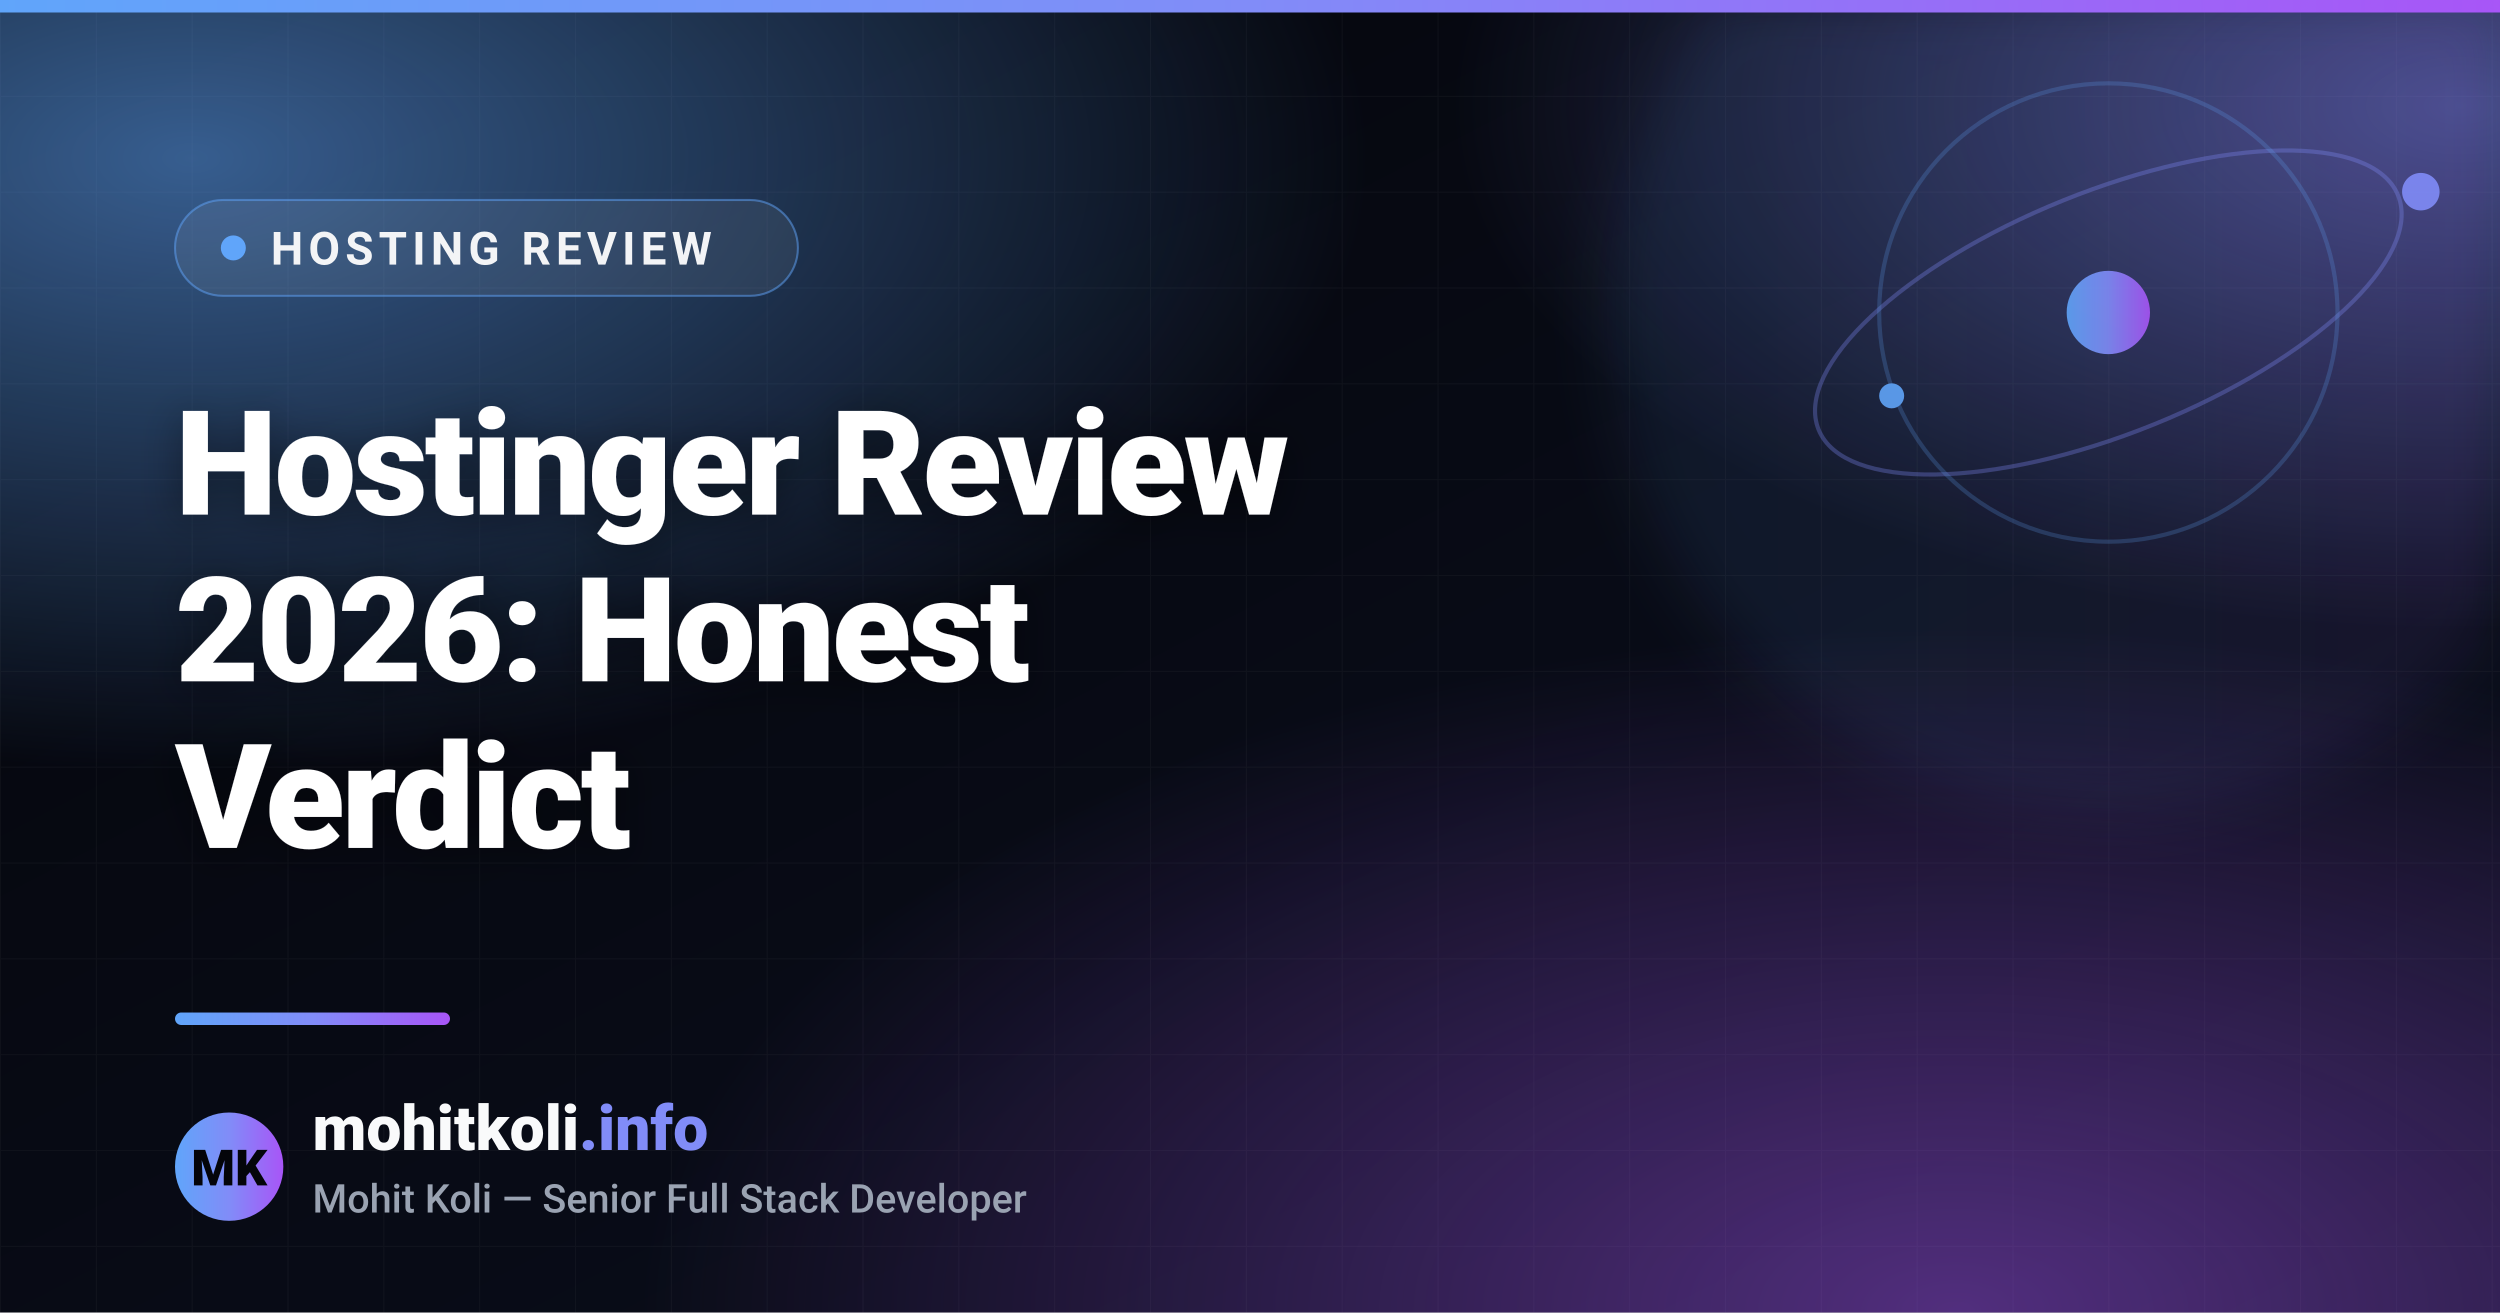
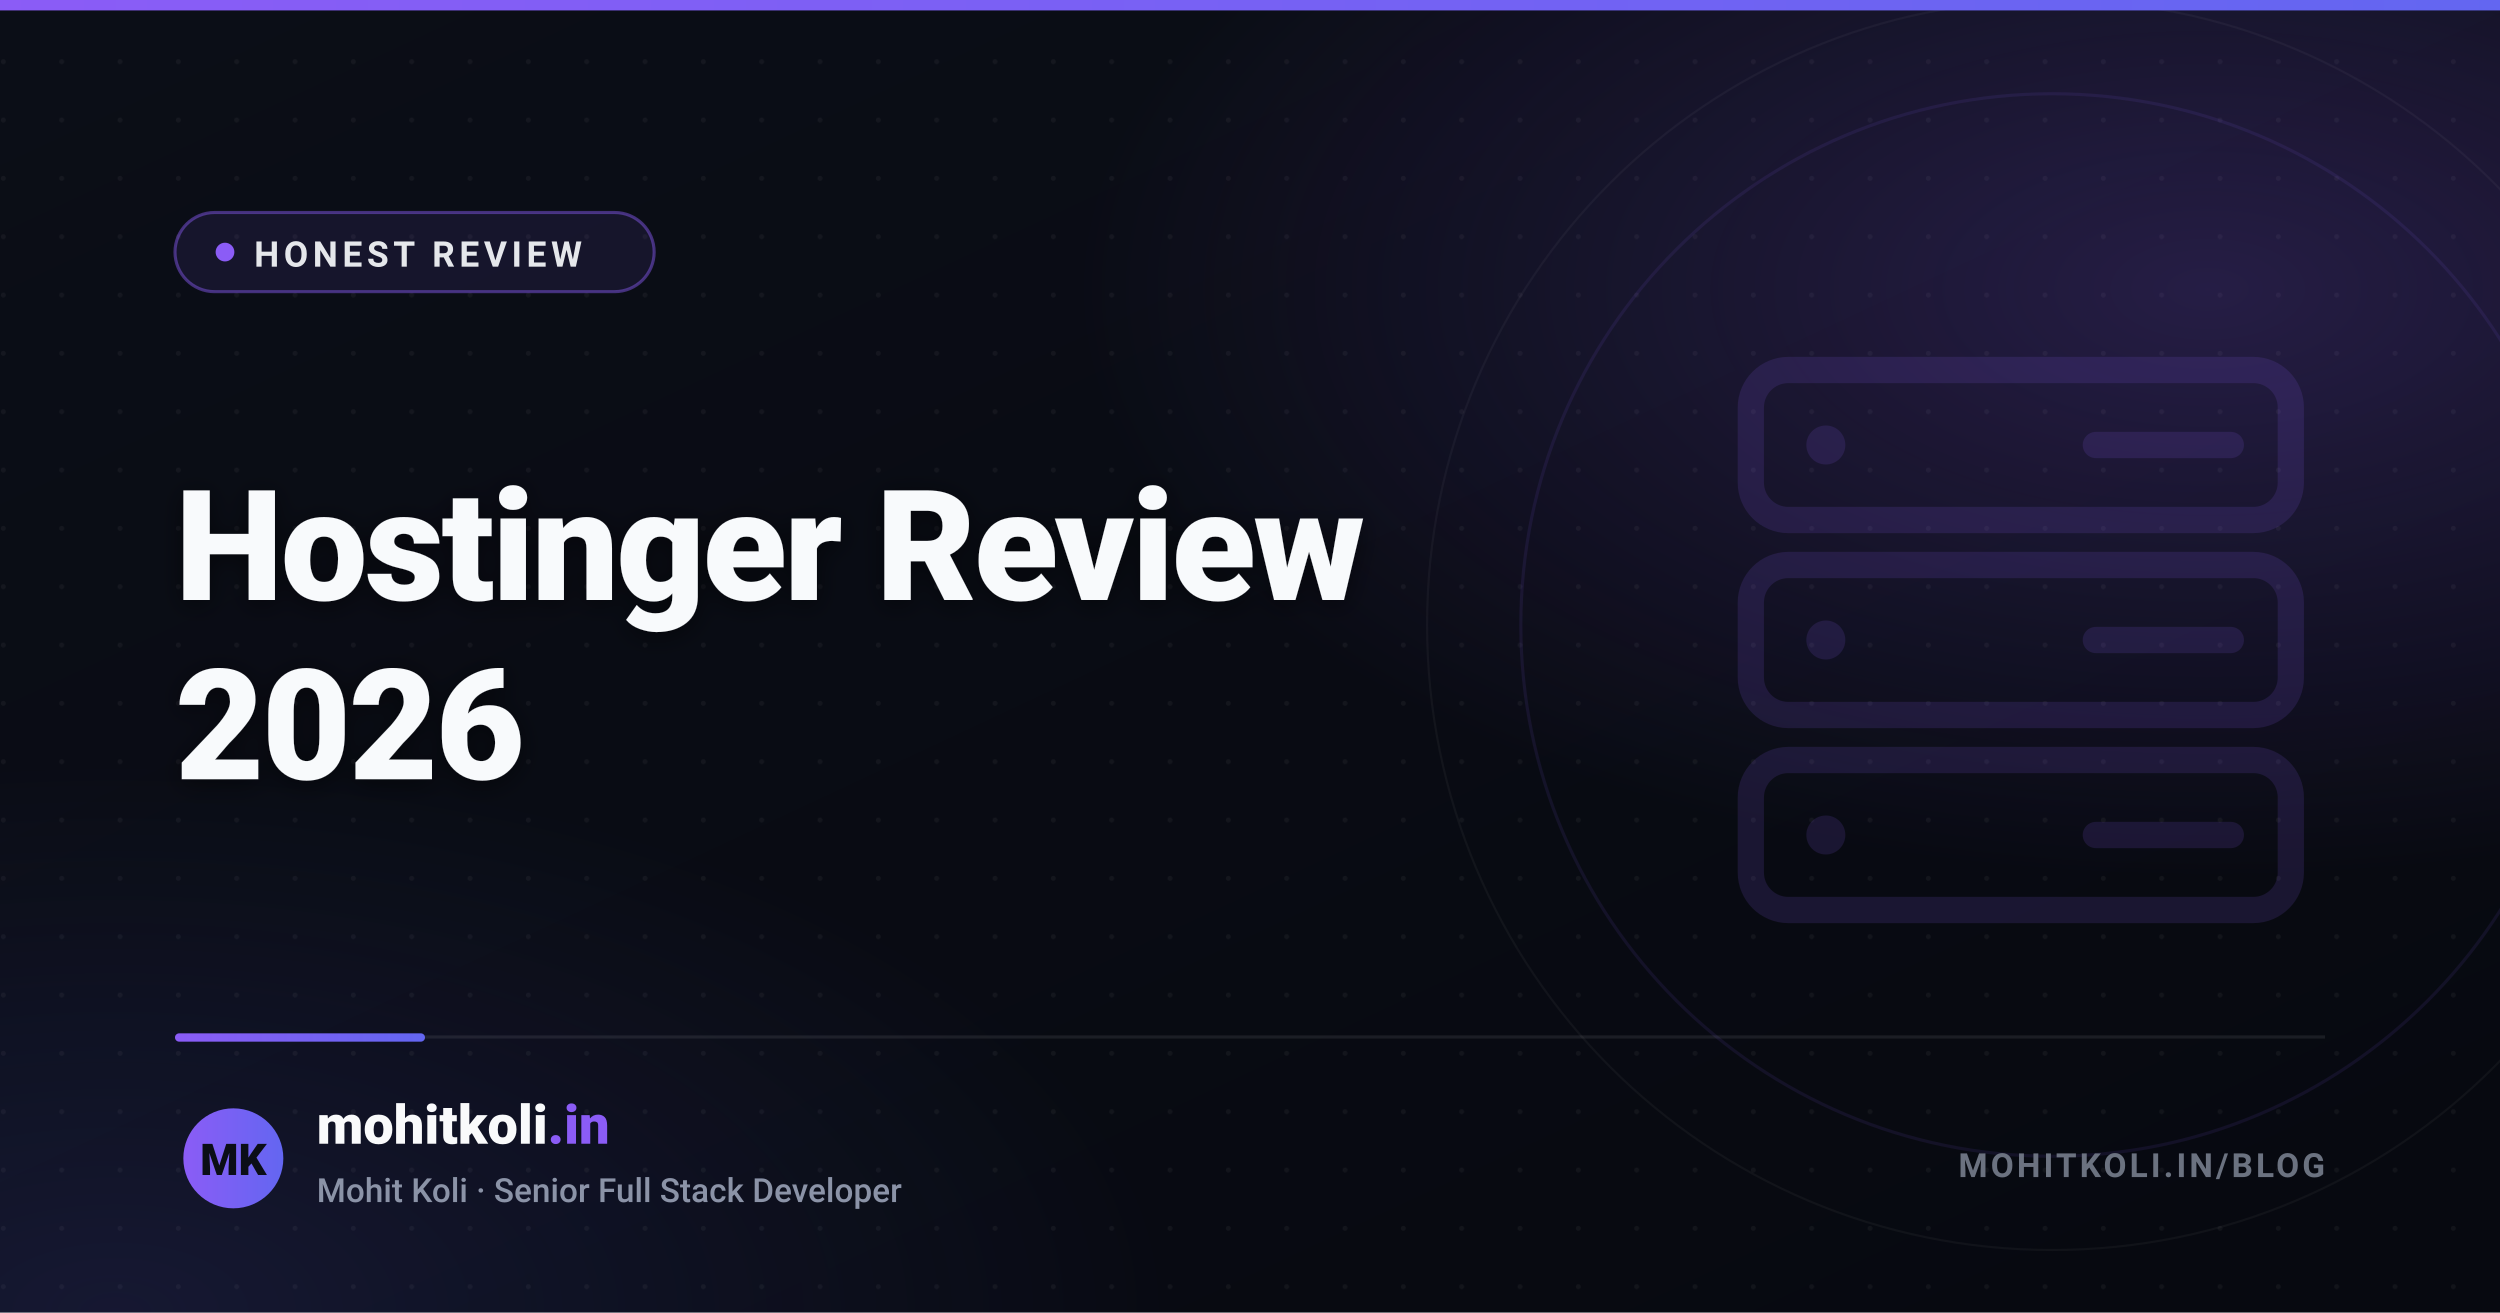
- <svg xmlns="http://www.w3.org/2000/svg" width="1200" height="630" viewBox="0 0 1200 630" role="img" aria-label="Hostinger Review 2026: Honest Verdict">
+ <svg xmlns="http://www.w3.org/2000/svg" width="1200" height="630" viewBox="0 0 1200 630" role="img" aria-label="Hostinger Review 2026">
  <defs>
-     <linearGradient id="bg" x1="0" y1="0" x2="1" y2="1">
-       <stop offset="0" stop-color="#04050a" />
-       <stop offset="0.55" stop-color="#080b16" />
-       <stop offset="1" stop-color="#0b0f1c" />
+     <linearGradient id="bg" x1="0" y1="0" x2="0.9" y2="1">
+       <stop offset="0" stop-color="#0b0e17" />
+       <stop offset="1" stop-color="#070910" />
    </linearGradient>
-     <radialGradient id="g1" cx="0.08" cy="0.12" r="0.85">
-       <stop offset="0" stop-color="#60a5fa" stop-opacity="0.55" />
-       <stop offset="0.55" stop-color="#60a5fa" stop-opacity="0" />
+     <radialGradient id="glow" cx="0.88" cy="0.22" r="0.75">
+       <stop offset="0" stop-color="#8b5cf6" stop-opacity="0.22" />
+       <stop offset="0.6" stop-color="#8b5cf6" stop-opacity="0" />
    </radialGradient>
-     <radialGradient id="g2" cx="0.98" cy="0.08" r="0.8">
-       <stop offset="0" stop-color="#818cf8" stop-opacity="0.5" />
-       <stop offset="0.5" stop-color="#818cf8" stop-opacity="0" />
+     <radialGradient id="glow2" cx="0.05" cy="1" r="0.7">
+       <stop offset="0" stop-color="#6366f1" stop-opacity="0.14" />
+       <stop offset="0.6" stop-color="#6366f1" stop-opacity="0" />
    </radialGradient>
-     <radialGradient id="g3" cx="0.78" cy="1.0" r="0.95">
-       <stop offset="0" stop-color="#a855f7" stop-opacity="0.45" />
-       <stop offset="0.55" stop-color="#a855f7" stop-opacity="0" />
-     </radialGradient>
-     <linearGradient id="bar" x1="0" y1="0" x2="1" y2="0">
-       <stop offset="0" stop-color="#60a5fa" />
-       <stop offset="0.5" stop-color="#818cf8" />
-       <stop offset="1" stop-color="#a855f7" />
+     <linearGradient id="accent" x1="0" y1="0" x2="1" y2="0">
+       <stop offset="0" stop-color="#8b5cf6" />
+       <stop offset="1" stop-color="#6366f1" />
    </linearGradient>
-     <pattern id="grid" width="46" height="46" patternUnits="userSpaceOnUse">
-       <path d="M46 0H0V46" fill="none" stroke="#ffffff" stroke-opacity="0.035" stroke-width="1" />
+     <pattern id="dots" width="28" height="28" patternUnits="userSpaceOnUse">
+       <circle cx="1.6" cy="1.6" r="1.2" fill="#ffffff" fill-opacity="0.045" />
    </pattern>
-     <filter id="soft" x="-20%" y="-20%" width="140%" height="140%">
-       <feGaussianBlur stdDeviation="14" />
+     <filter id="tshadow" x="-10%" y="-10%" width="120%" height="130%">
+       <feDropShadow dx="0" dy="2" stdDeviation="6" flood-color="#000000" flood-opacity="0.5" />
    </filter>
-     <filter id="tshadow" x="-10%" y="-10%" width="120%" height="130%">
-       <feDropShadow dx="0" dy="3" stdDeviation="10" flood-color="#000000" flood-opacity="0.45" />
-     </filter>
+     <clipPath id="frame">
+       <rect width="1200" height="630" rx="0" />
+     </clipPath>
  </defs>
-   <rect width="1200" height="630" fill="url(#bg)" />
-   <rect width="1200" height="630" fill="url(#grid)" />
-   <rect width="1200" height="630" fill="url(#g1)" />
-   <rect width="1200" height="630" fill="url(#g2)" />
-   <rect width="1200" height="630" fill="url(#g3)" />
-   <g transform="translate(1012 150)" opacity="0.9">
-     <circle r="240" fill="url(#bar)" opacity="0.10" filter="url(#soft)" />
-     <ellipse rx="150" ry="58" fill="none" stroke="#818cf8" stroke-opacity="0.35" stroke-width="2" transform="rotate(-22)" />
-     <ellipse rx="110" ry="110" fill="none" stroke="#60a5fa" stroke-opacity="0.25" stroke-width="2" />
-     <circle cx="150" cy="-58" r="9" fill="#818cf8" />
-     <circle cx="-104" cy="40" r="6" fill="#60a5fa" />
-     <circle cx="0" cy="0" r="20" fill="url(#bar)" />
-   </g>
-   <rect x="0" y="0" width="1200" height="6" fill="url(#bar)" />
-   <g font-family="'Segoe UI', 'Helvetica Neue', Roboto, Arial, sans-serif">
-     <rect x="84" y="96" rx="23" ry="23" width="299" height="46" fill="#ffffff" fill-opacity="0.07" stroke="#60a5fa" stroke-opacity="0.5" />
-     <circle cx="112" cy="119" r="6" fill="#60a5fa" />
-     <text x="130" y="127" font-size="22" font-weight="700" letter-spacing="2.5" fill="#f3f4f6">HOSTING REVIEW</text>
-     <text font-size="70" font-weight="800" fill="#ffffff" letter-spacing="-1.5" filter="url(#tshadow)">
-       <tspan x="84" y="247">Hostinger Review</tspan>
-       <tspan x="84" y="327">2026: Honest</tspan>
-       <tspan x="84" y="407">Verdict</tspan>
-     </text>
-     <rect x="84" y="486" width="132" height="6" rx="3" fill="url(#bar)" />
-     <circle cx="110" cy="560" r="26" fill="url(#bar)" />
-     <text x="110" y="569" font-size="24" font-weight="800" fill="#04050a" text-anchor="middle">MK</text>
-     <text x="150" y="552" font-size="30" font-weight="800" fill="#f9fafb">mohitkoli<tspan fill="#818cf8">.info</tspan>
-     </text>
-     <text x="150" y="582" font-size="19" font-weight="500" fill="#9aa3b2">Mohit Koli — Senior Full Stack Developer</text>
+   <g clip-path="url(#frame)">
+     <rect width="1200" height="630" fill="url(#bg)" />
+     <rect width="1200" height="630" fill="url(#dots)" />
+     <rect width="1200" height="630" fill="url(#glow)" />
+     <rect width="1200" height="630" fill="url(#glow2)" />
+     <g transform="translate(790 120) scale(3.6)" stroke="#8b5cf6" opacity="0.14">
+       <rect x="14" y="16" width="72" height="20" rx="5" fill="none" stroke-width="3.5" />
+       <rect x="14" y="42" width="72" height="20" rx="5" fill="none" stroke-width="3.5" />
+       <rect x="14" y="68" width="72" height="20" rx="5" fill="none" stroke-width="3.5" />
+       <circle cx="24" cy="26" r="2.6" stroke="none" fill="#8b5cf6" />
+       <circle cx="24" cy="52" r="2.6" stroke="none" fill="#8b5cf6" />
+       <circle cx="24" cy="78" r="2.6" stroke="none" fill="#8b5cf6" />
+       <line x1="60" y1="26" x2="78" y2="26" stroke-width="3.5" stroke-linecap="round" />
+       <line x1="60" y1="52" x2="78" y2="52" stroke-width="3.5" stroke-linecap="round" />
+       <line x1="60" y1="78" x2="78" y2="78" stroke-width="3.5" stroke-linecap="round" />
+     </g>
+     <circle cx="985" cy="300" r="255" fill="none" stroke="#8b5cf6" stroke-opacity="0.10" stroke-width="1.5" />
+     <circle cx="985" cy="300" r="300" fill="none" stroke="#ffffff" stroke-opacity="0.04" stroke-width="1" />
+     <rect x="0" y="0" width="1200" height="5" fill="url(#accent)" />
+     <g font-family="'Segoe UI', 'Helvetica Neue', Roboto, Arial, sans-serif">
+       <rect x="84" y="102" rx="19" ry="19" width="230" height="38" fill="#8b5cf6" fill-opacity="0.10" stroke="#8b5cf6" stroke-opacity="0.45" stroke-width="1.5" />
+       <circle cx="108" cy="121" r="4.5" fill="#8b5cf6" />
+       <text x="122" y="128" font-size="17" font-weight="700" letter-spacing="2.2" fill="#e5e7eb">HONEST REVIEW</text>
+       <text font-size="74" font-weight="800" fill="#f8fafc" letter-spacing="-1.2" filter="url(#tshadow)">
+         <tspan x="84" y="288">Hostinger Review</tspan>
+         <tspan x="84" y="374">2026</tspan>
+       </text>
+       <rect x="84" y="497" width="1032" height="1.5" fill="#ffffff" fill-opacity="0.08" />
+       <rect x="84" y="496" width="120" height="4" rx="2" fill="url(#accent)" />
+       <circle cx="112" cy="556" r="24" fill="url(#accent)" />
+       <text x="112" y="564" font-size="21" font-weight="800" fill="#0b0e17" text-anchor="middle">MK</text>
+       <text x="152" y="549" font-size="26" font-weight="800" fill="#f9fafb">mohitkoli<tspan fill="#8b5cf6">.in</tspan>
+       </text>
+       <text x="152" y="577" font-size="16" font-weight="500" fill="#8b93a7">Mohit Koli · Senior Full Stack Developer</text>
+       <text x="1116" y="565" font-size="16" font-weight="600" letter-spacing="1.5" fill="#6b7280" text-anchor="end">MOHITKOLI.IN/BLOG</text>
+     </g>
  </g>
</svg>
